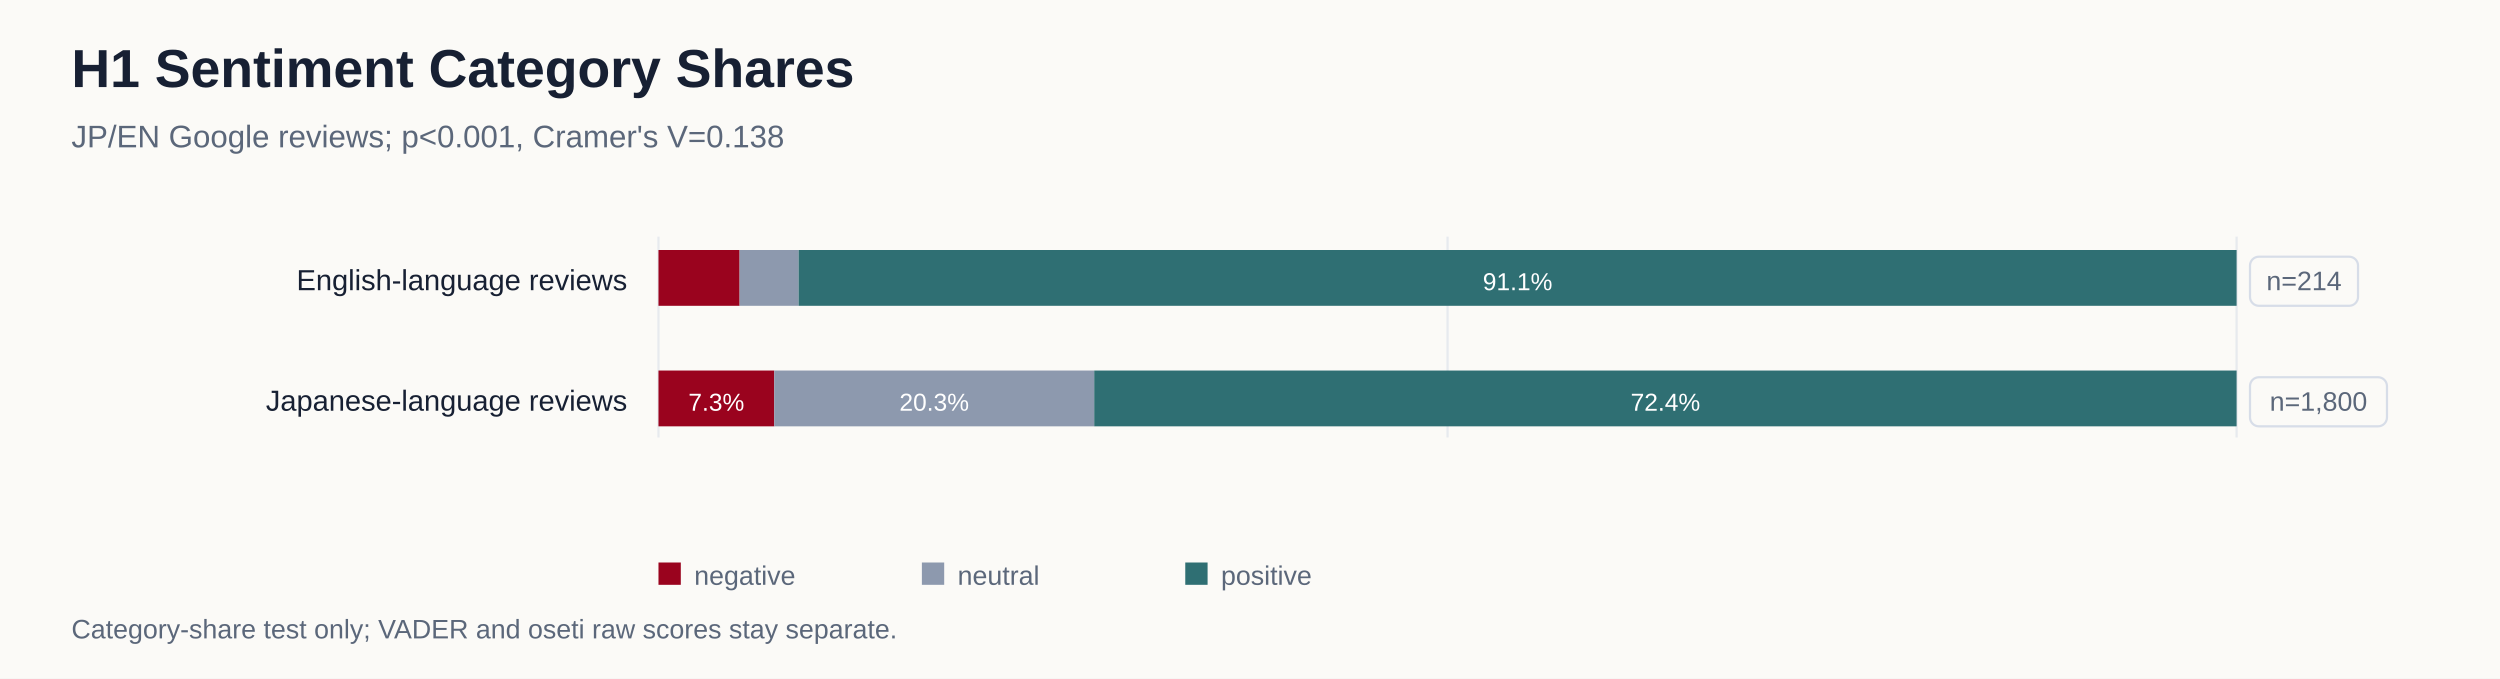
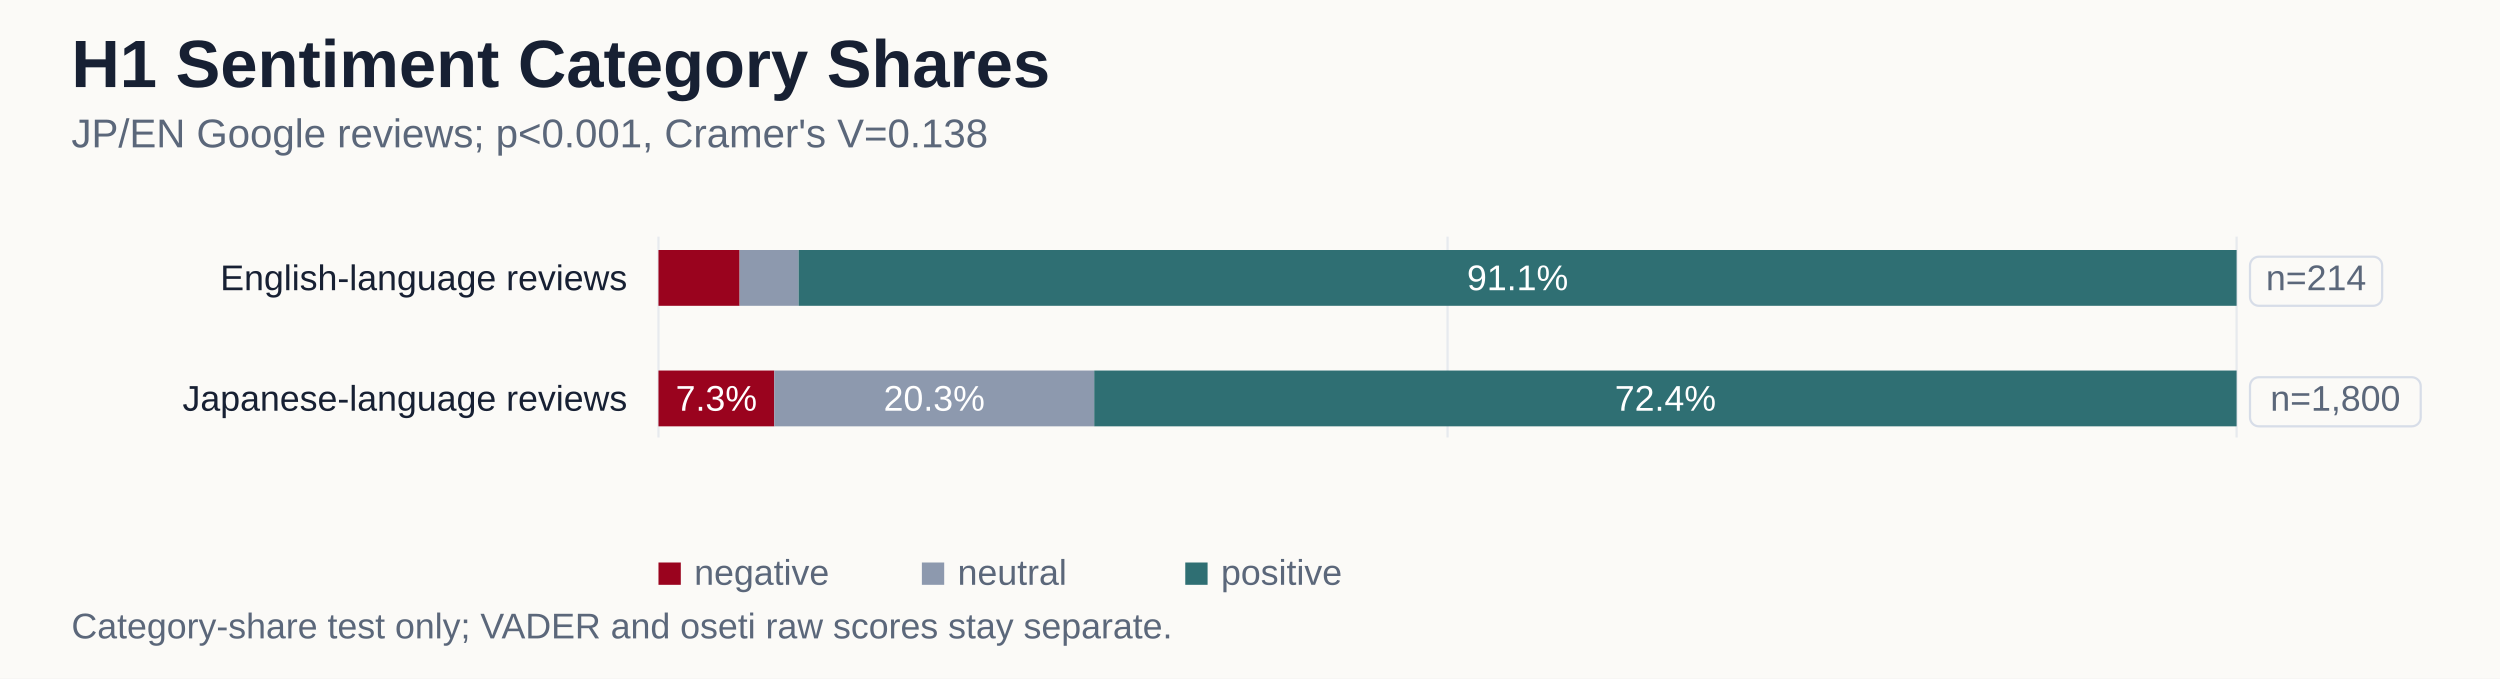
<svg xmlns="http://www.w3.org/2000/svg" width="1120" height="304" viewBox="0 0 1120 304">
  <rect width="100%" height="100%" fill="#fbfaf7" />
-   <text x="32.00" y="39.00" text-anchor="start" font-family="Arial, sans-serif" font-size="24" font-weight="700" fill="#172033">H1 Sentiment Category Shares</text>
-   <text x="32.00" y="66.00" text-anchor="start" font-family="Arial, sans-serif" font-size="14" font-weight="400" fill="#5b677a">JP/EN Google reviews; p&lt;0.001, Cramer's V=0.138</text>
+   <text x="32.00" y="39.00" text-anchor="start" font-family="Arial, sans-serif" font-size="30" font-weight="700" fill="#172033">H1 Sentiment Category Shares</text>
+   <text x="32.00" y="66.00" text-anchor="start" font-family="Arial, sans-serif" font-size="18" font-weight="400" fill="#5b677a">JP/EN Google reviews; p&lt;0.001, Cramer's V=0.138</text>
  <line x1="295.00" x2="295.00" y1="106.00" y2="196.00" stroke="#d7dde8" stroke-width="1" opacity="0.55" />
  <line x1="648.50" x2="648.50" y1="106.00" y2="196.00" stroke="#d7dde8" stroke-width="1" opacity="0.55" />
  <line x1="1002.00" x2="1002.00" y1="106.00" y2="196.00" stroke="#d7dde8" stroke-width="1" opacity="0.55" />
-   <text x="281.00" y="130.00" text-anchor="end" font-family="Arial, sans-serif" font-size="13" font-weight="400" fill="#172033">English-language reviews</text>
+   <text x="281.00" y="130.00" text-anchor="end" font-family="Arial, sans-serif" font-size="16" font-weight="400" fill="#172033">English-language reviews</text>
  <rect x="295.00" y="112.00" width="36.34" height="25" fill="#9a031e" />
  <rect x="331.34" y="112.00" width="26.43" height="25" fill="#8d99ae" />
  <rect x="357.77" y="112.00" width="644.23" height="25" fill="#2f6f73" />
-   <text x="679.89" y="130.00" text-anchor="middle" font-family="Arial, sans-serif" font-size="11" font-weight="400" fill="#ffffff">91.1%</text>
-   <rect x="1008.00" y="115.00" width="48.40" height="22.00" rx="4" fill="#fbfaf7" stroke="#d7dde8" stroke-width="1" />
-   <text x="1032.20" y="130.00" text-anchor="middle" font-family="Arial, sans-serif" font-size="12" font-weight="400" fill="#5b677a">n=214</text>
-   <text x="281.00" y="184.00" text-anchor="end" font-family="Arial, sans-serif" font-size="13" font-weight="400" fill="#172033">Japanese-language reviews</text>
+   <text x="679.89" y="130.00" text-anchor="middle" font-family="Arial, sans-serif" font-size="16" font-weight="400" fill="#ffffff">91.1%</text>
+   <rect x="1008.00" y="115.00" width="59.20" height="22.00" rx="4" fill="#fbfaf7" stroke="#d7dde8" stroke-width="1" />
+   <text x="1037.60" y="130.00" text-anchor="middle" font-family="Arial, sans-serif" font-size="16" font-weight="400" fill="#5b677a">n=214</text>
+   <text x="281.00" y="184.00" text-anchor="end" font-family="Arial, sans-serif" font-size="16" font-weight="400" fill="#172033">Japanese-language reviews</text>
  <rect x="295.00" y="166.00" width="51.85" height="25" fill="#9a031e" />
-   <text x="320.92" y="184.00" text-anchor="middle" font-family="Arial, sans-serif" font-size="11" font-weight="400" fill="#ffffff">7.3%</text>
+   <text x="320.92" y="184.00" text-anchor="middle" font-family="Arial, sans-serif" font-size="16" font-weight="400" fill="#ffffff">7.3%</text>
  <rect x="346.85" y="166.00" width="143.36" height="25" fill="#8d99ae" />
-   <text x="418.53" y="184.00" text-anchor="middle" font-family="Arial, sans-serif" font-size="11" font-weight="400" fill="#ffffff">20.3%</text>
+   <text x="418.53" y="184.00" text-anchor="middle" font-family="Arial, sans-serif" font-size="16" font-weight="400" fill="#ffffff">20.3%</text>
  <rect x="490.21" y="166.00" width="511.79" height="25" fill="#2f6f73" />
-   <text x="746.11" y="184.00" text-anchor="middle" font-family="Arial, sans-serif" font-size="11" font-weight="400" fill="#ffffff">72.4%</text>
-   <rect x="1008.00" y="169.00" width="61.36" height="22.00" rx="4" fill="#fbfaf7" stroke="#d7dde8" stroke-width="1" />
-   <text x="1038.68" y="184.00" text-anchor="middle" font-family="Arial, sans-serif" font-size="12" font-weight="400" fill="#5b677a">n=1,800</text>
+   <text x="746.11" y="184.00" text-anchor="middle" font-family="Arial, sans-serif" font-size="16" font-weight="400" fill="#ffffff">72.4%</text>
+   <rect x="1008.00" y="169.00" width="76.48" height="22.00" rx="4" fill="#fbfaf7" stroke="#d7dde8" stroke-width="1" />
+   <text x="1046.24" y="184.00" text-anchor="middle" font-family="Arial, sans-serif" font-size="16" font-weight="400" fill="#5b677a">n=1,800</text>
  <rect x="295.00" y="252.00" width="10" height="10" fill="#9a031e" />
-   <text x="311.00" y="262.00" text-anchor="start" font-family="Arial, sans-serif" font-size="12" font-weight="400" fill="#5b677a">negative</text>
+   <text x="311.00" y="262.00" text-anchor="start" font-family="Arial, sans-serif" font-size="16" font-weight="400" fill="#5b677a">negative</text>
  <rect x="413.00" y="252.00" width="10" height="10" fill="#8d99ae" />
-   <text x="429.00" y="262.00" text-anchor="start" font-family="Arial, sans-serif" font-size="12" font-weight="400" fill="#5b677a">neutral</text>
+   <text x="429.00" y="262.00" text-anchor="start" font-family="Arial, sans-serif" font-size="16" font-weight="400" fill="#5b677a">neutral</text>
  <rect x="531.00" y="252.00" width="10" height="10" fill="#2f6f73" />
-   <text x="547.00" y="262.00" text-anchor="start" font-family="Arial, sans-serif" font-size="12" font-weight="400" fill="#5b677a">positive</text>
-   <text x="32.00" y="286.00" text-anchor="start" font-family="Arial, sans-serif" font-size="12" font-weight="400" fill="#5b677a">Category-share test only; VADER and oseti raw scores stay separate.</text>
+   <text x="547.00" y="262.00" text-anchor="start" font-family="Arial, sans-serif" font-size="16" font-weight="400" fill="#5b677a">positive</text>
+   <text x="32.00" y="286.00" text-anchor="start" font-family="Arial, sans-serif" font-size="16" font-weight="400" fill="#5b677a">Category-share test only; VADER and oseti raw scores stay separate.</text>
</svg>
